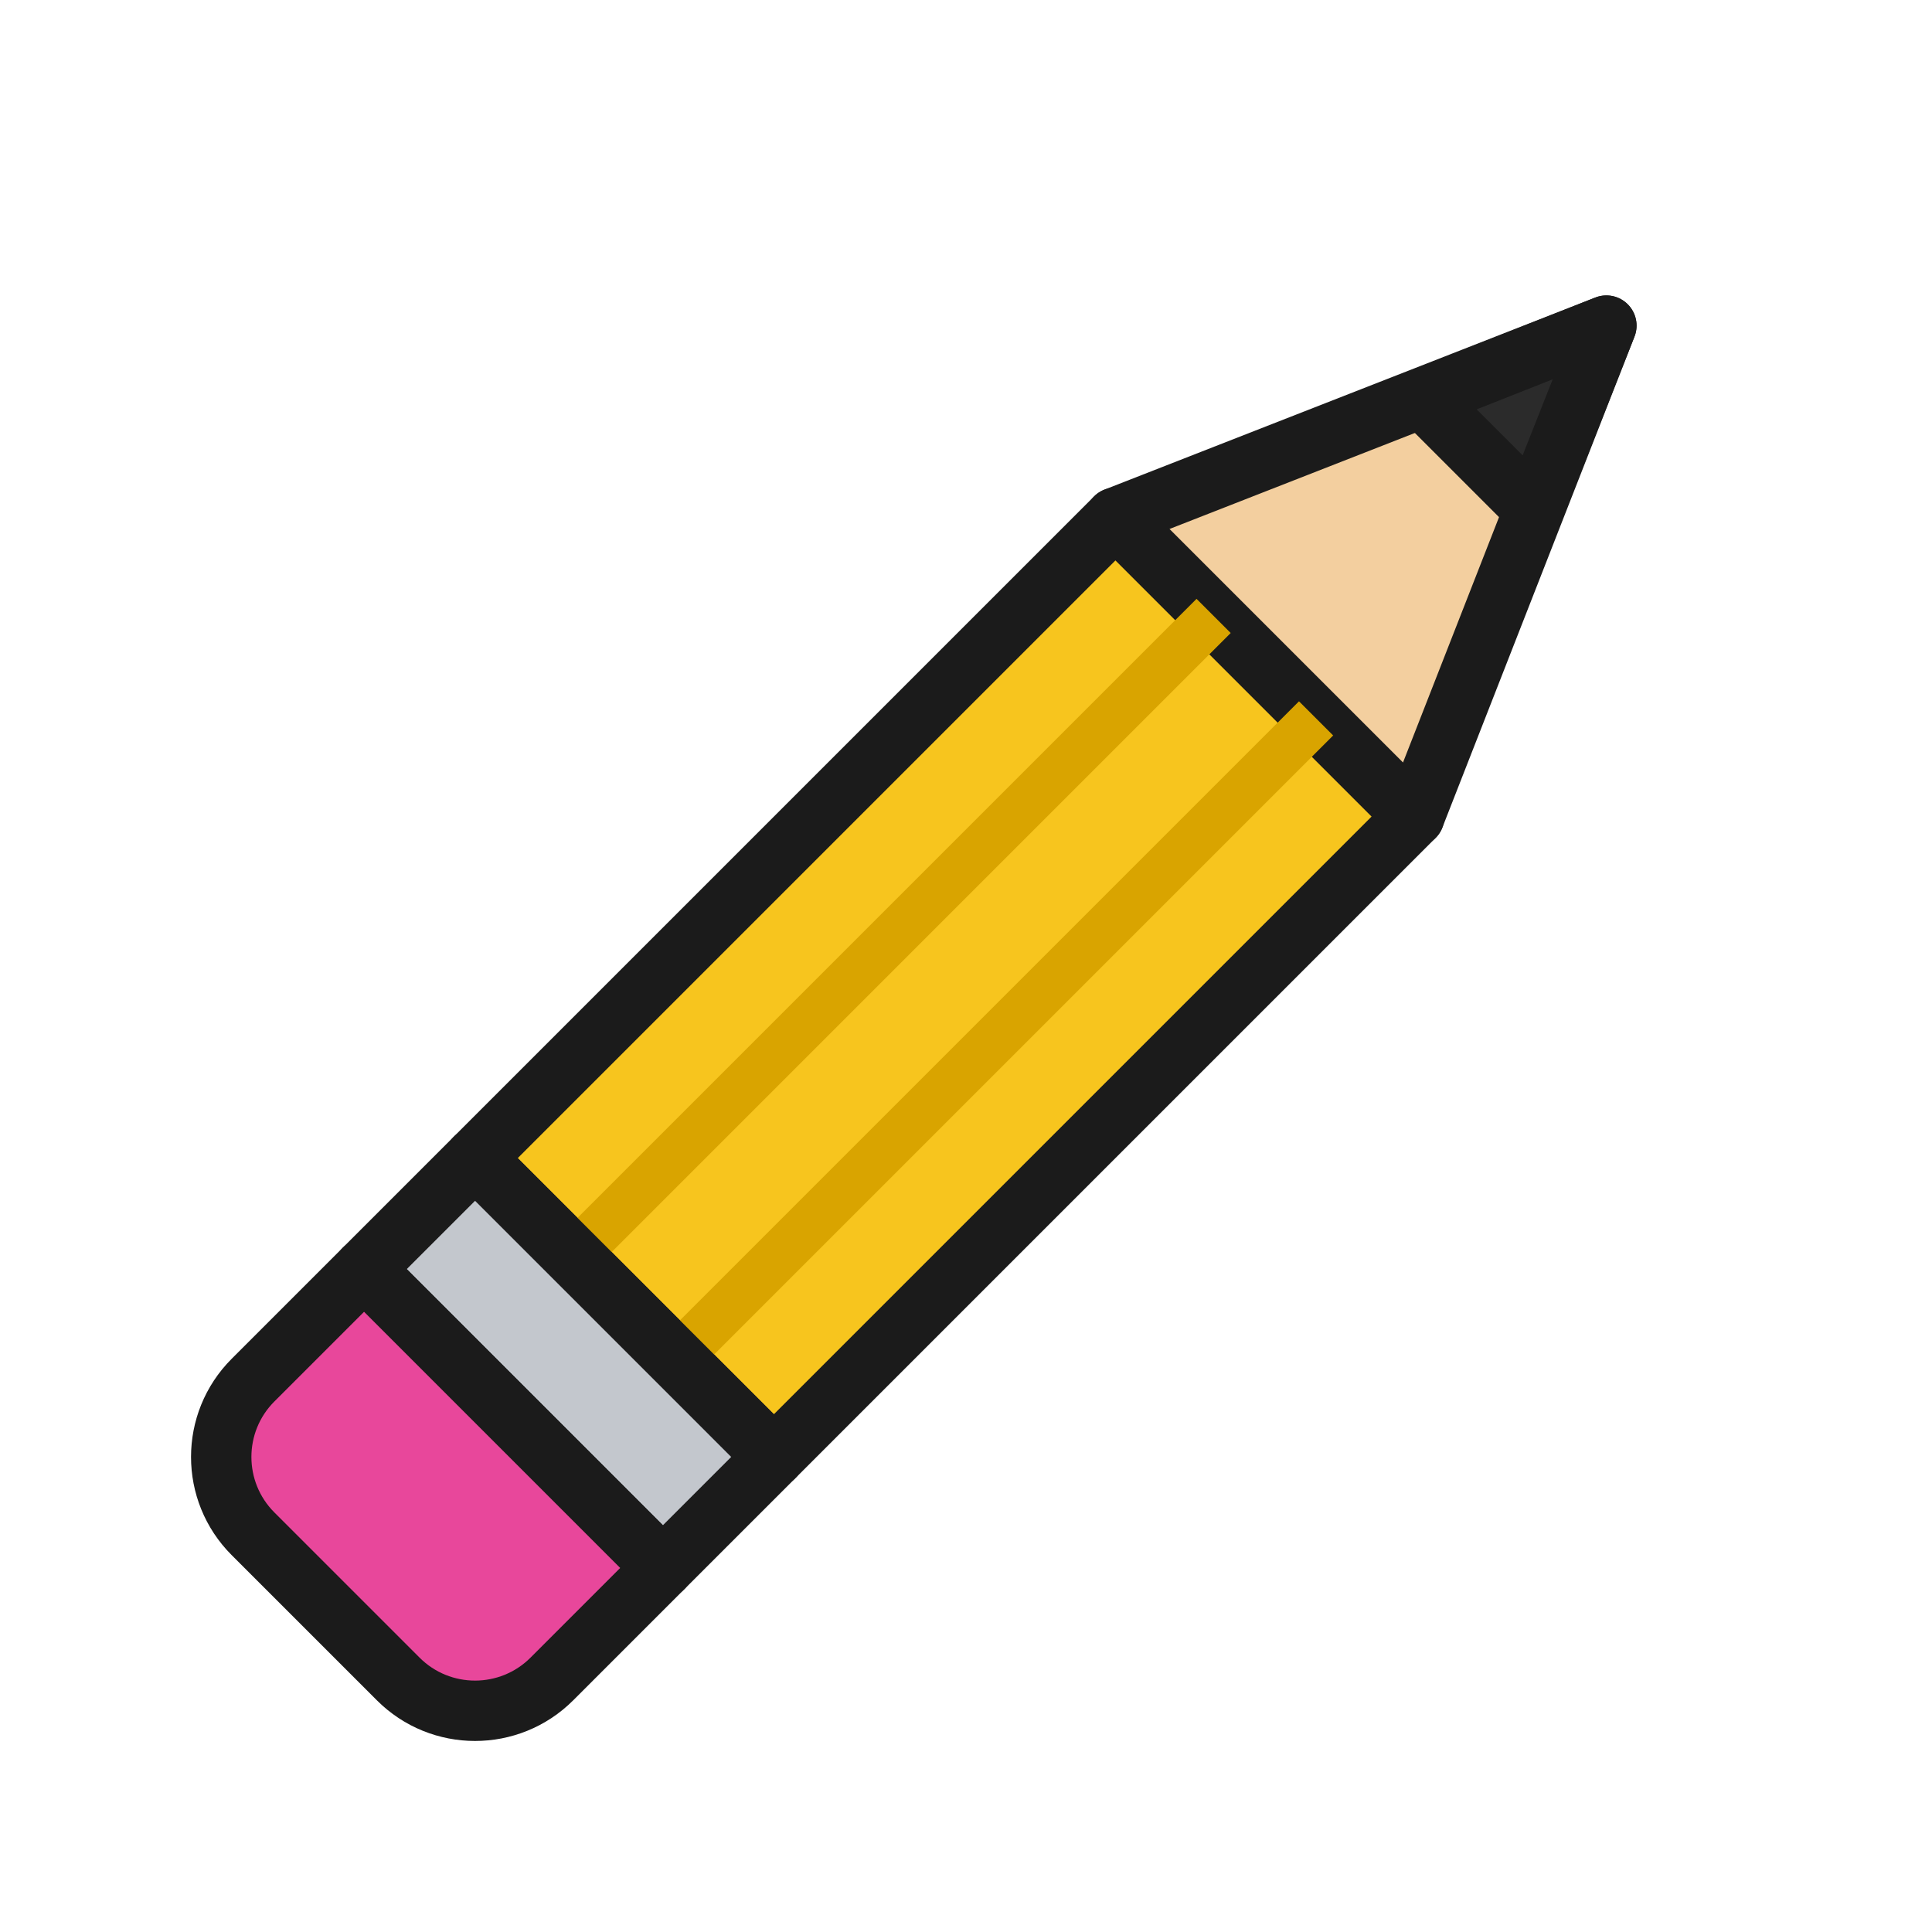
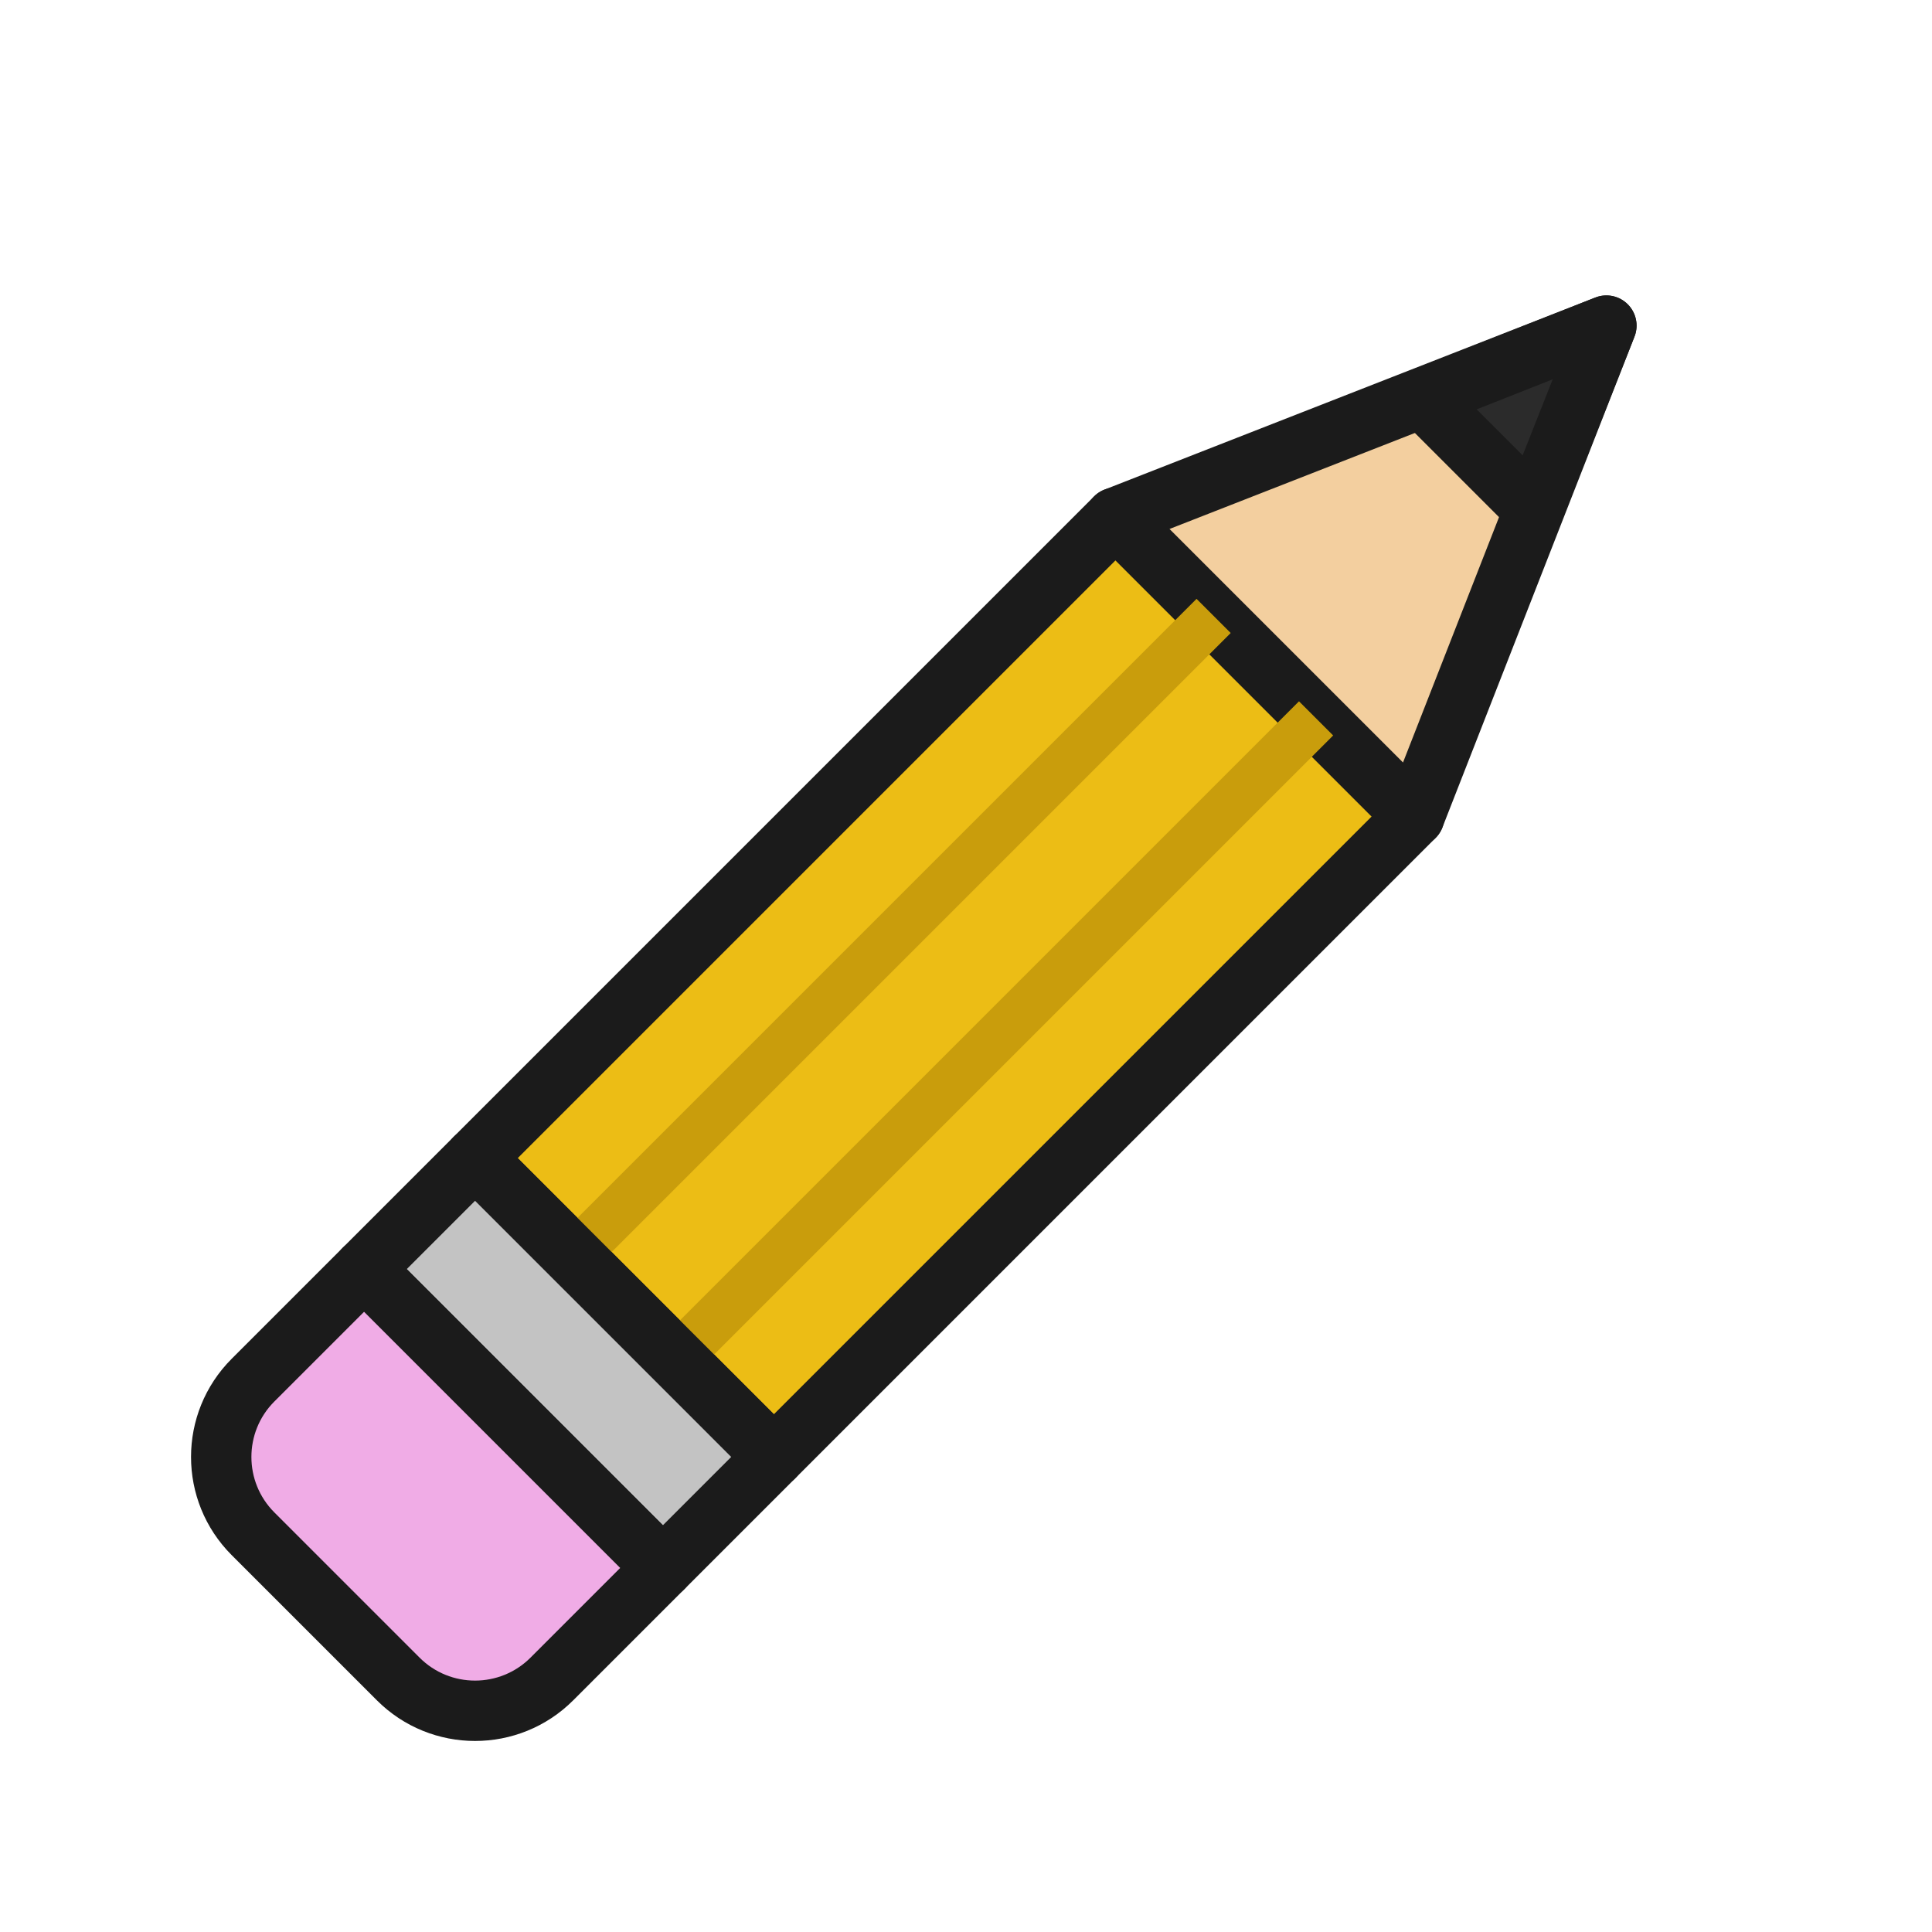
<svg xmlns="http://www.w3.org/2000/svg" width="32" height="32" viewBox="0 0 32 32">
  <g transform="rotate(135 16 16)" stroke="#1b1b1b" stroke-width="1" stroke-linejoin="round">
    <path d="M1 16 9 12.5v7z" fill="#f3cf9f" />
    <path d="M1 16 4 14.7v2.6z" fill="#2b2b2b" />
-     <rect x="9" y="12.5" width="15" height="7" fill="#f7c51e" />
-     <path d="M9 14.8h15M9 17.2h15" stroke="#d9a400" stroke-width=".8" />
-     <rect x="24" y="12.5" width="2.6" height="7" fill="#c3c7cd" />
-     <path d="M26.6 12.5h2.6a1.8 1.8 0 0 1 1.8 1.8v3.4a1.8 1.8 0 0 1-1.8 1.8h-2.6z" fill="#e8479b" />
+     <rect x="9" y="12.5" width="15" height="7" fill="#ecbd15" />
+     <path d="M9 14.8h15M9 17.2h15" stroke="#c99d0c" stroke-width=".8" />
+     <rect x="24" y="12.5" width="2.6" height="7" fill="#c3c3c3" />
+     <path d="M26.6 12.5h2.6a1.8 1.8 0 0 1 1.8 1.8v3.4a1.8 1.8 0 0 1-1.8 1.8h-2.6z" fill="#f0ace6" />
  </g>
</svg>
